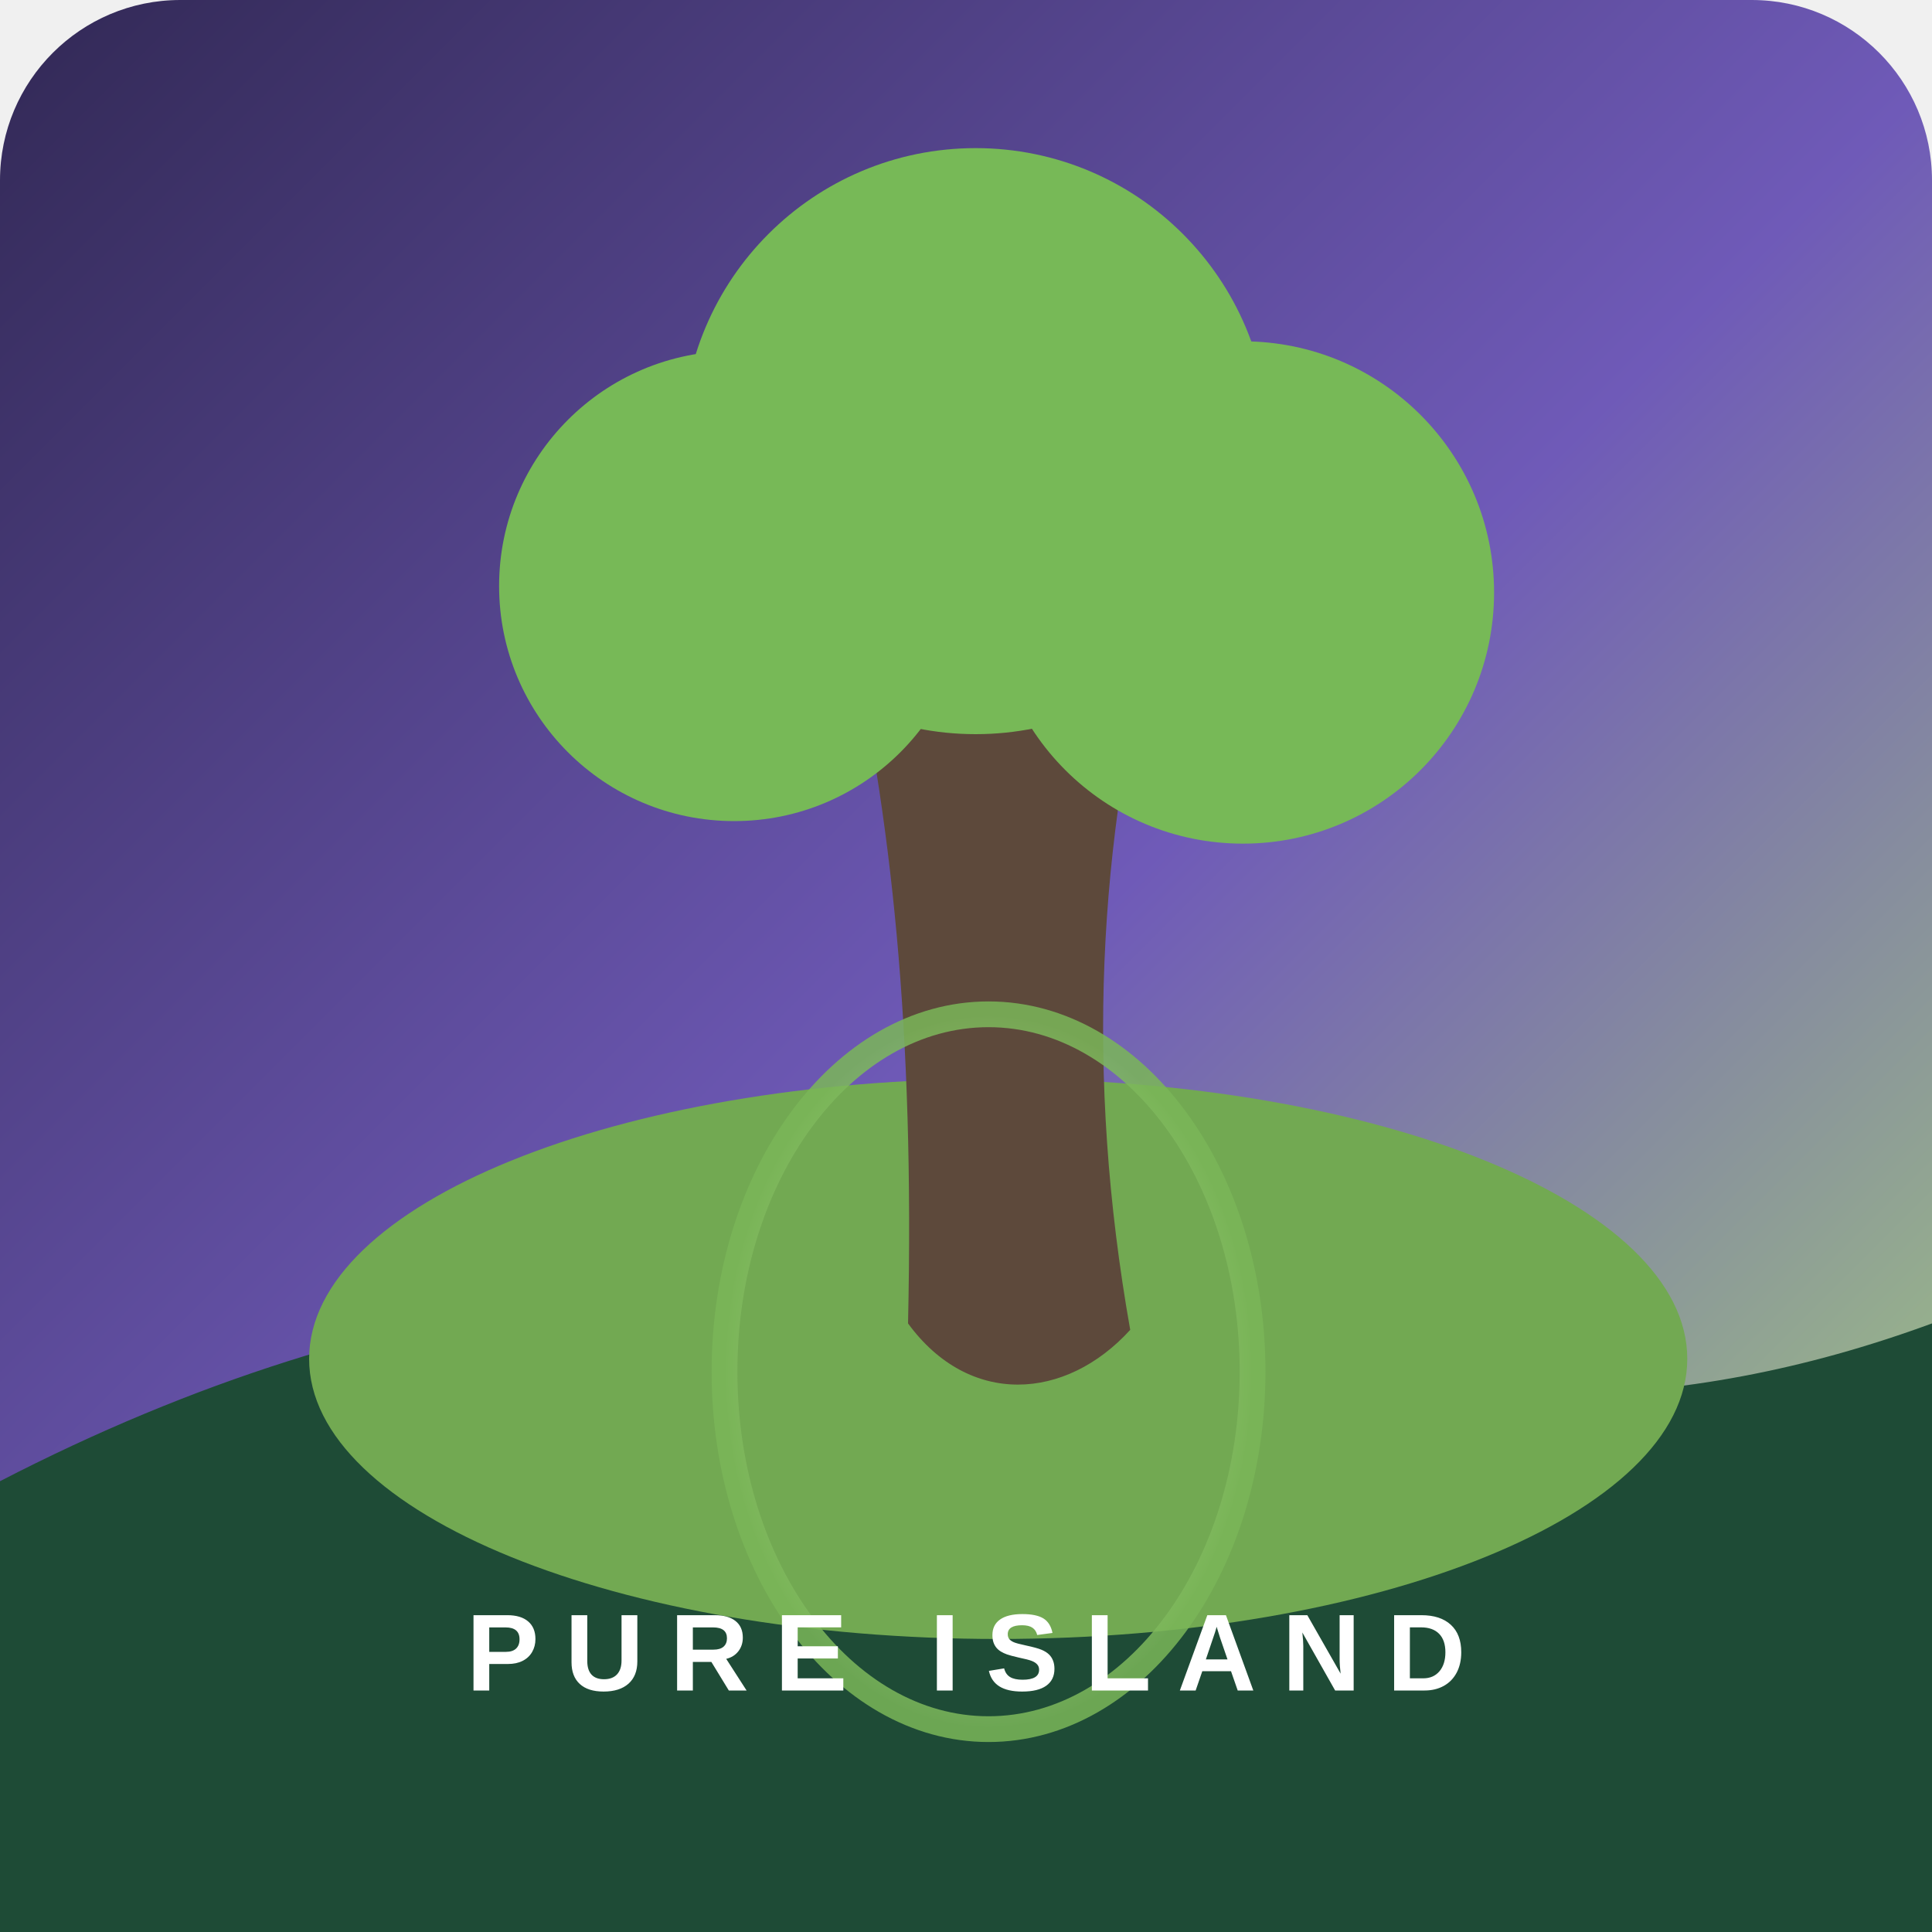
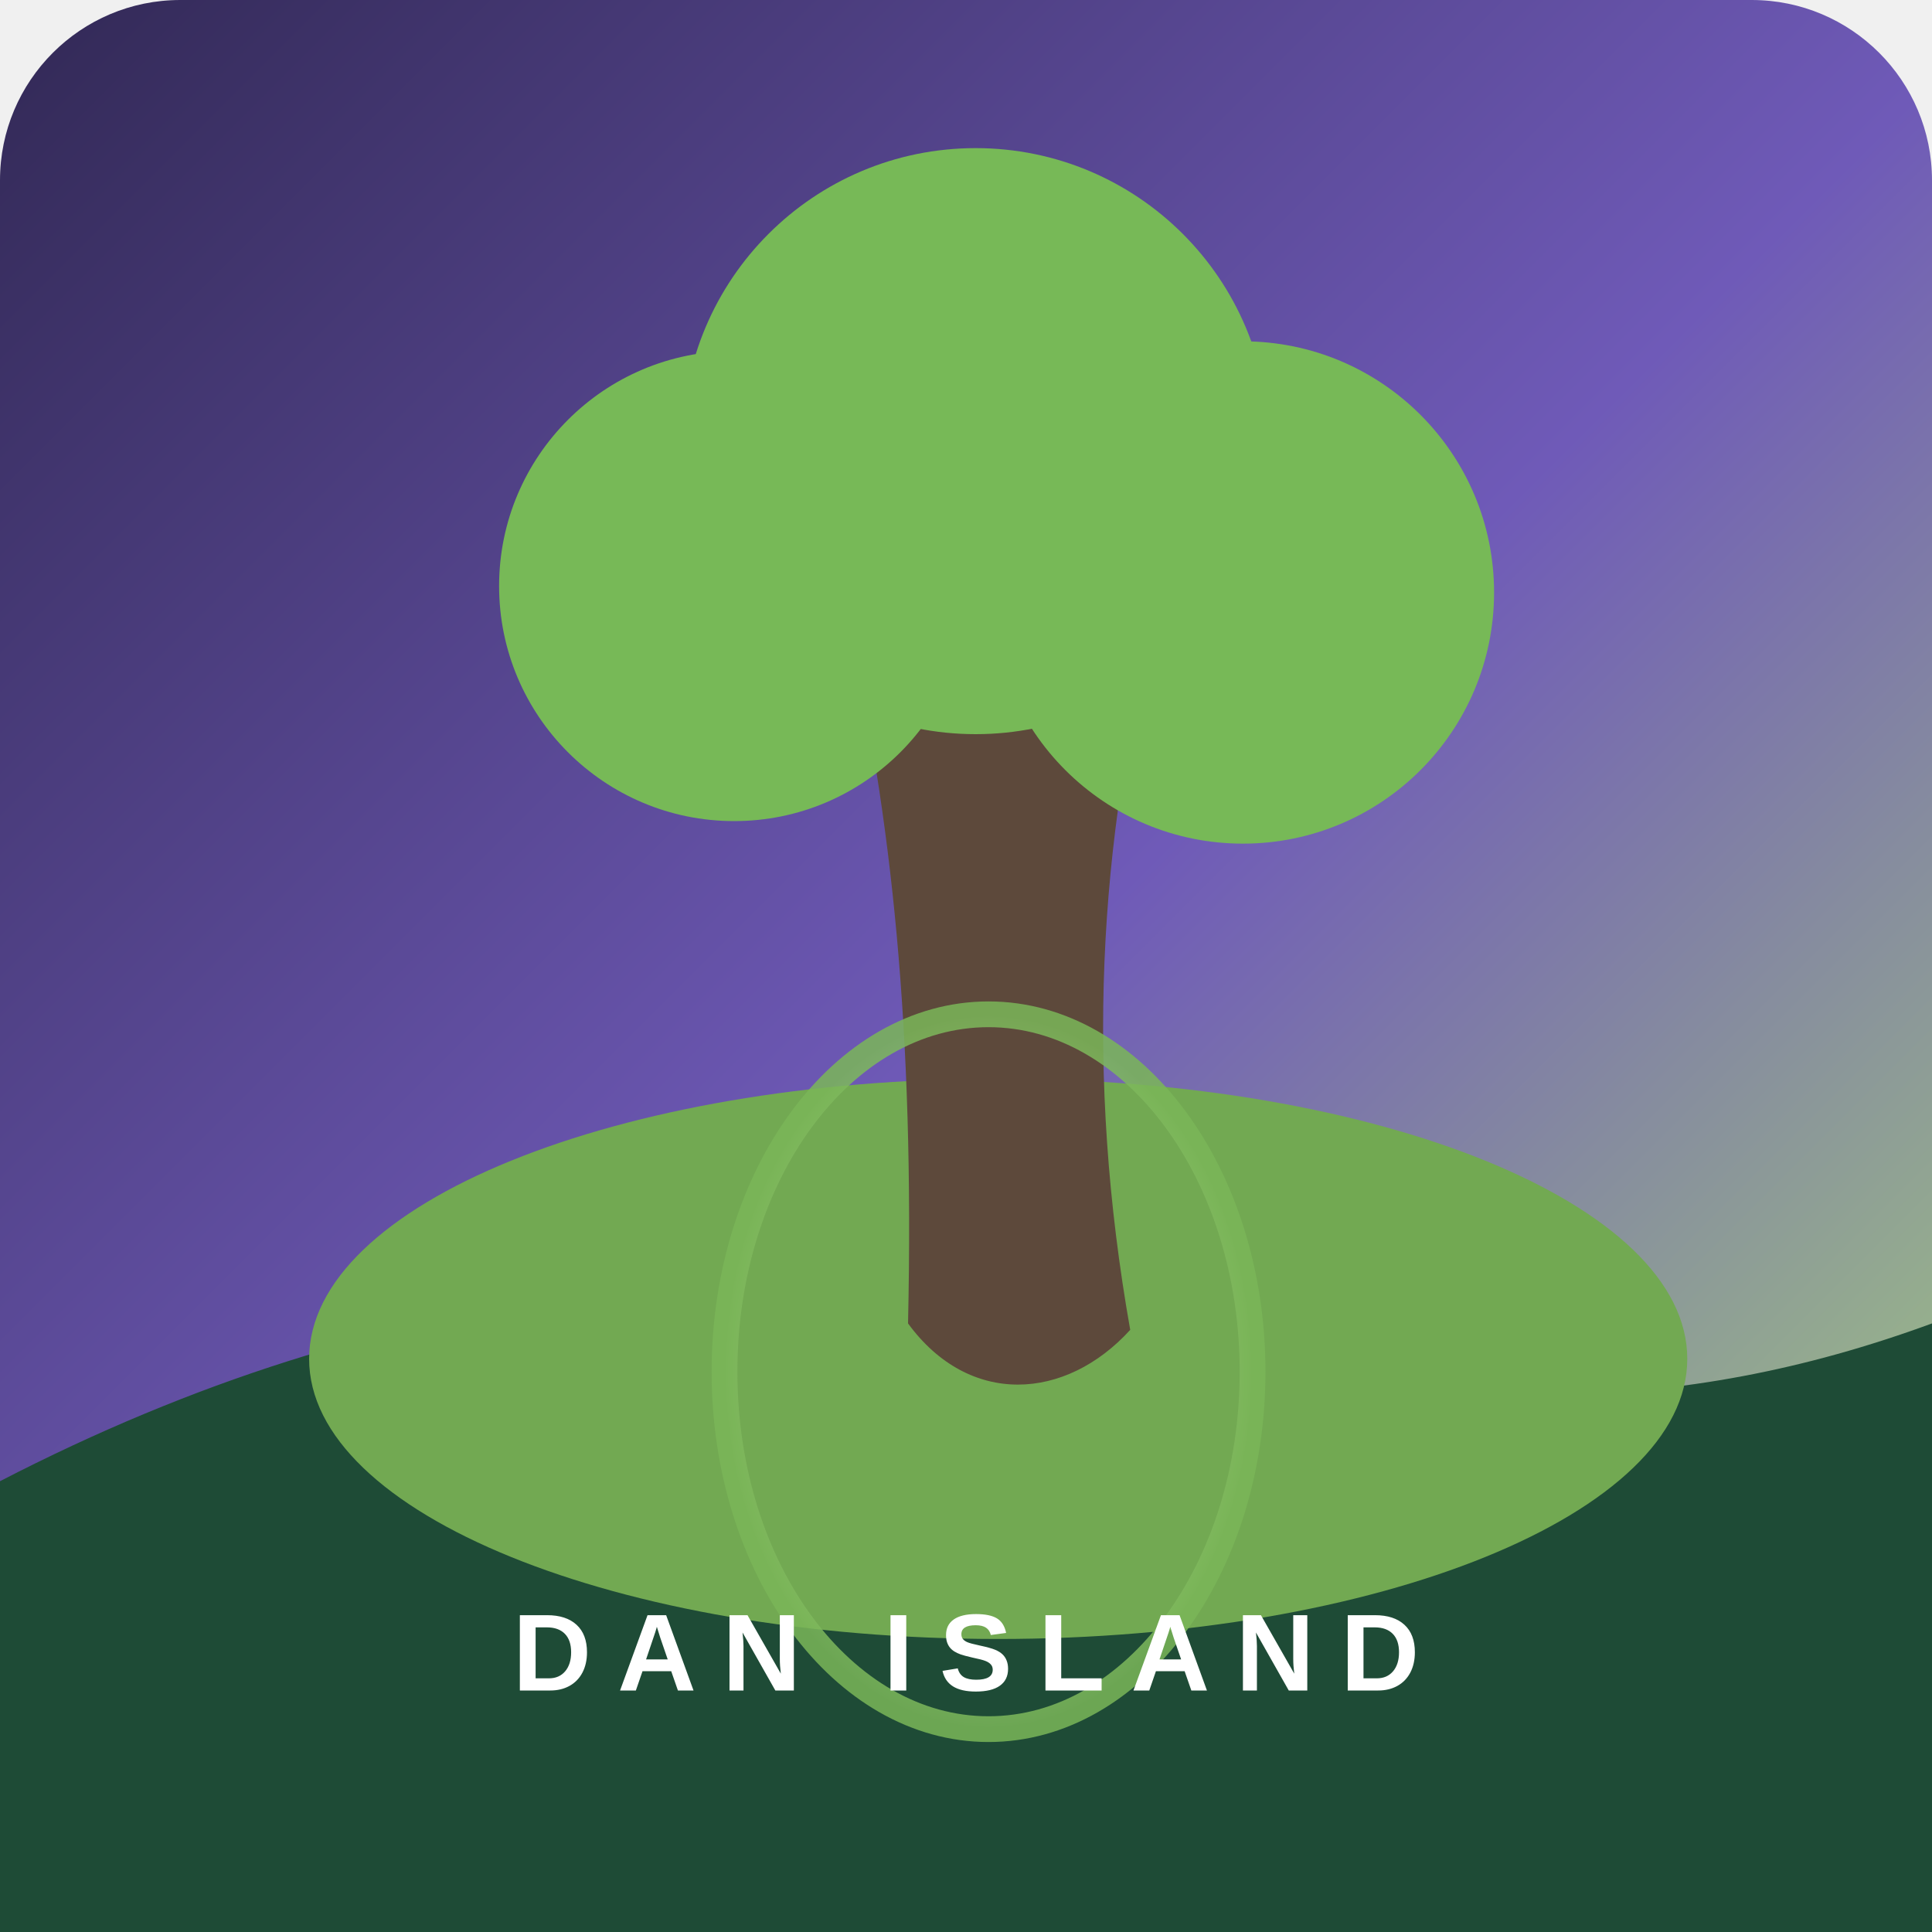
<svg xmlns="http://www.w3.org/2000/svg" viewBox="0 0 600 600">
  <defs>
    <linearGradient id="b" x1="0" y1="0" x2="1" y2="1">
      <stop stop-color="#312854" />
      <stop offset=".52" stop-color="#6f5ab8" />
      <stop offset="1" stop-color="#a9d978" />
    </linearGradient>
    <radialGradient id="e">
      <stop stop-color="#efffcf" />
      <stop offset="1" stop-color="#7ab658" />
    </radialGradient>
  </defs>
  <rect width="600" height="600" rx="56" fill="url(#b)" />
  <path d="M0 460c120-62 237-74 349-45 98 25 172 25 251-4v189H0Z" fill="#1e4b36" />
  <ellipse cx="310" cy="422" rx="214" ry="87" fill="#72a952" />
  <path d="M282 411c2-91-5-157-19-219 31 15 65 16 96 0-18 69-22 142-8 221-20 22-50 24-69-2Z" fill="#5d493b" />
  <g fill="#77b957">
    <circle cx="228" cy="182" r="73" />
    <circle cx="303" cy="137" r="91" />
    <circle cx="386" cy="184" r="78" />
  </g>
  <ellipse cx="307" cy="426" rx="82" ry="111" fill="none" stroke="url(#e)" stroke-width="8" opacity=".85" />
-   <text x="300" y="525" text-anchor="middle" fill="#fff" font-family="Arial,sans-serif" font-weight="900" font-size="34" letter-spacing="8">PURE ISLAND</text>
+   <text x="300" y="525" text-anchor="middle" fill="#fff" font-family="Arial,sans-serif" font-weight="900" font-size="34" letter-spacing="8">DAN ISLAND</text>
</svg>
